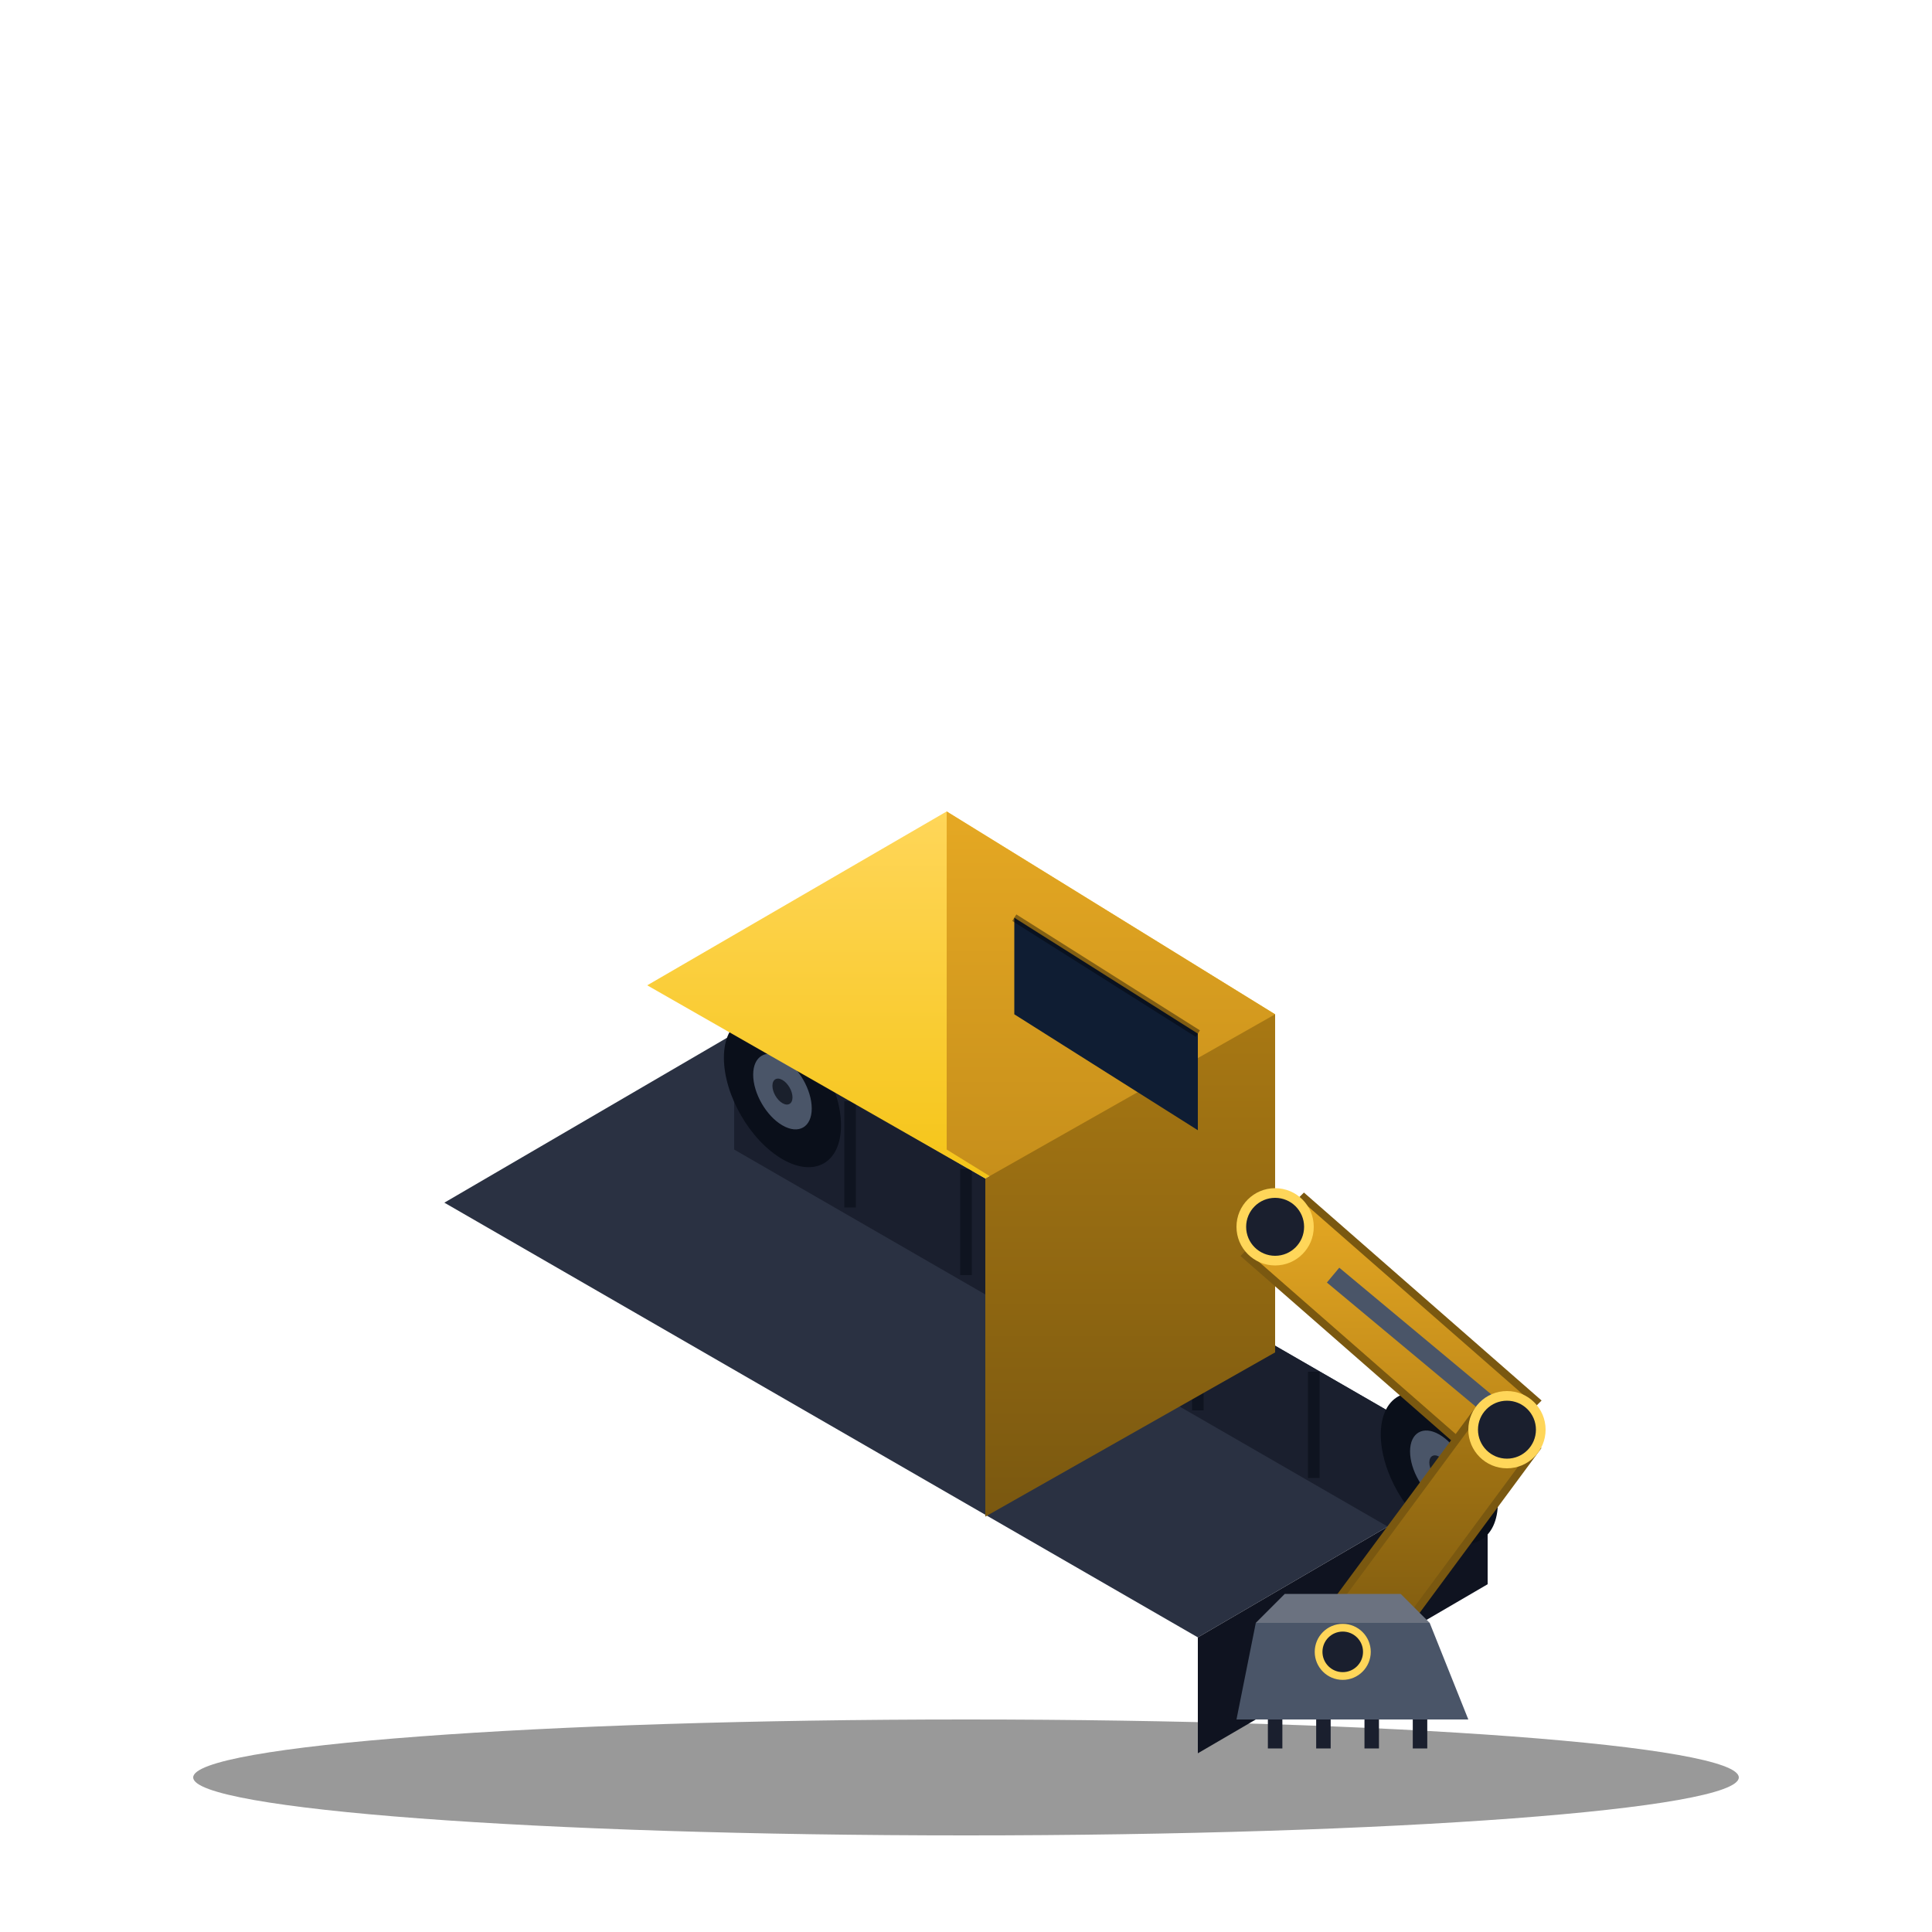
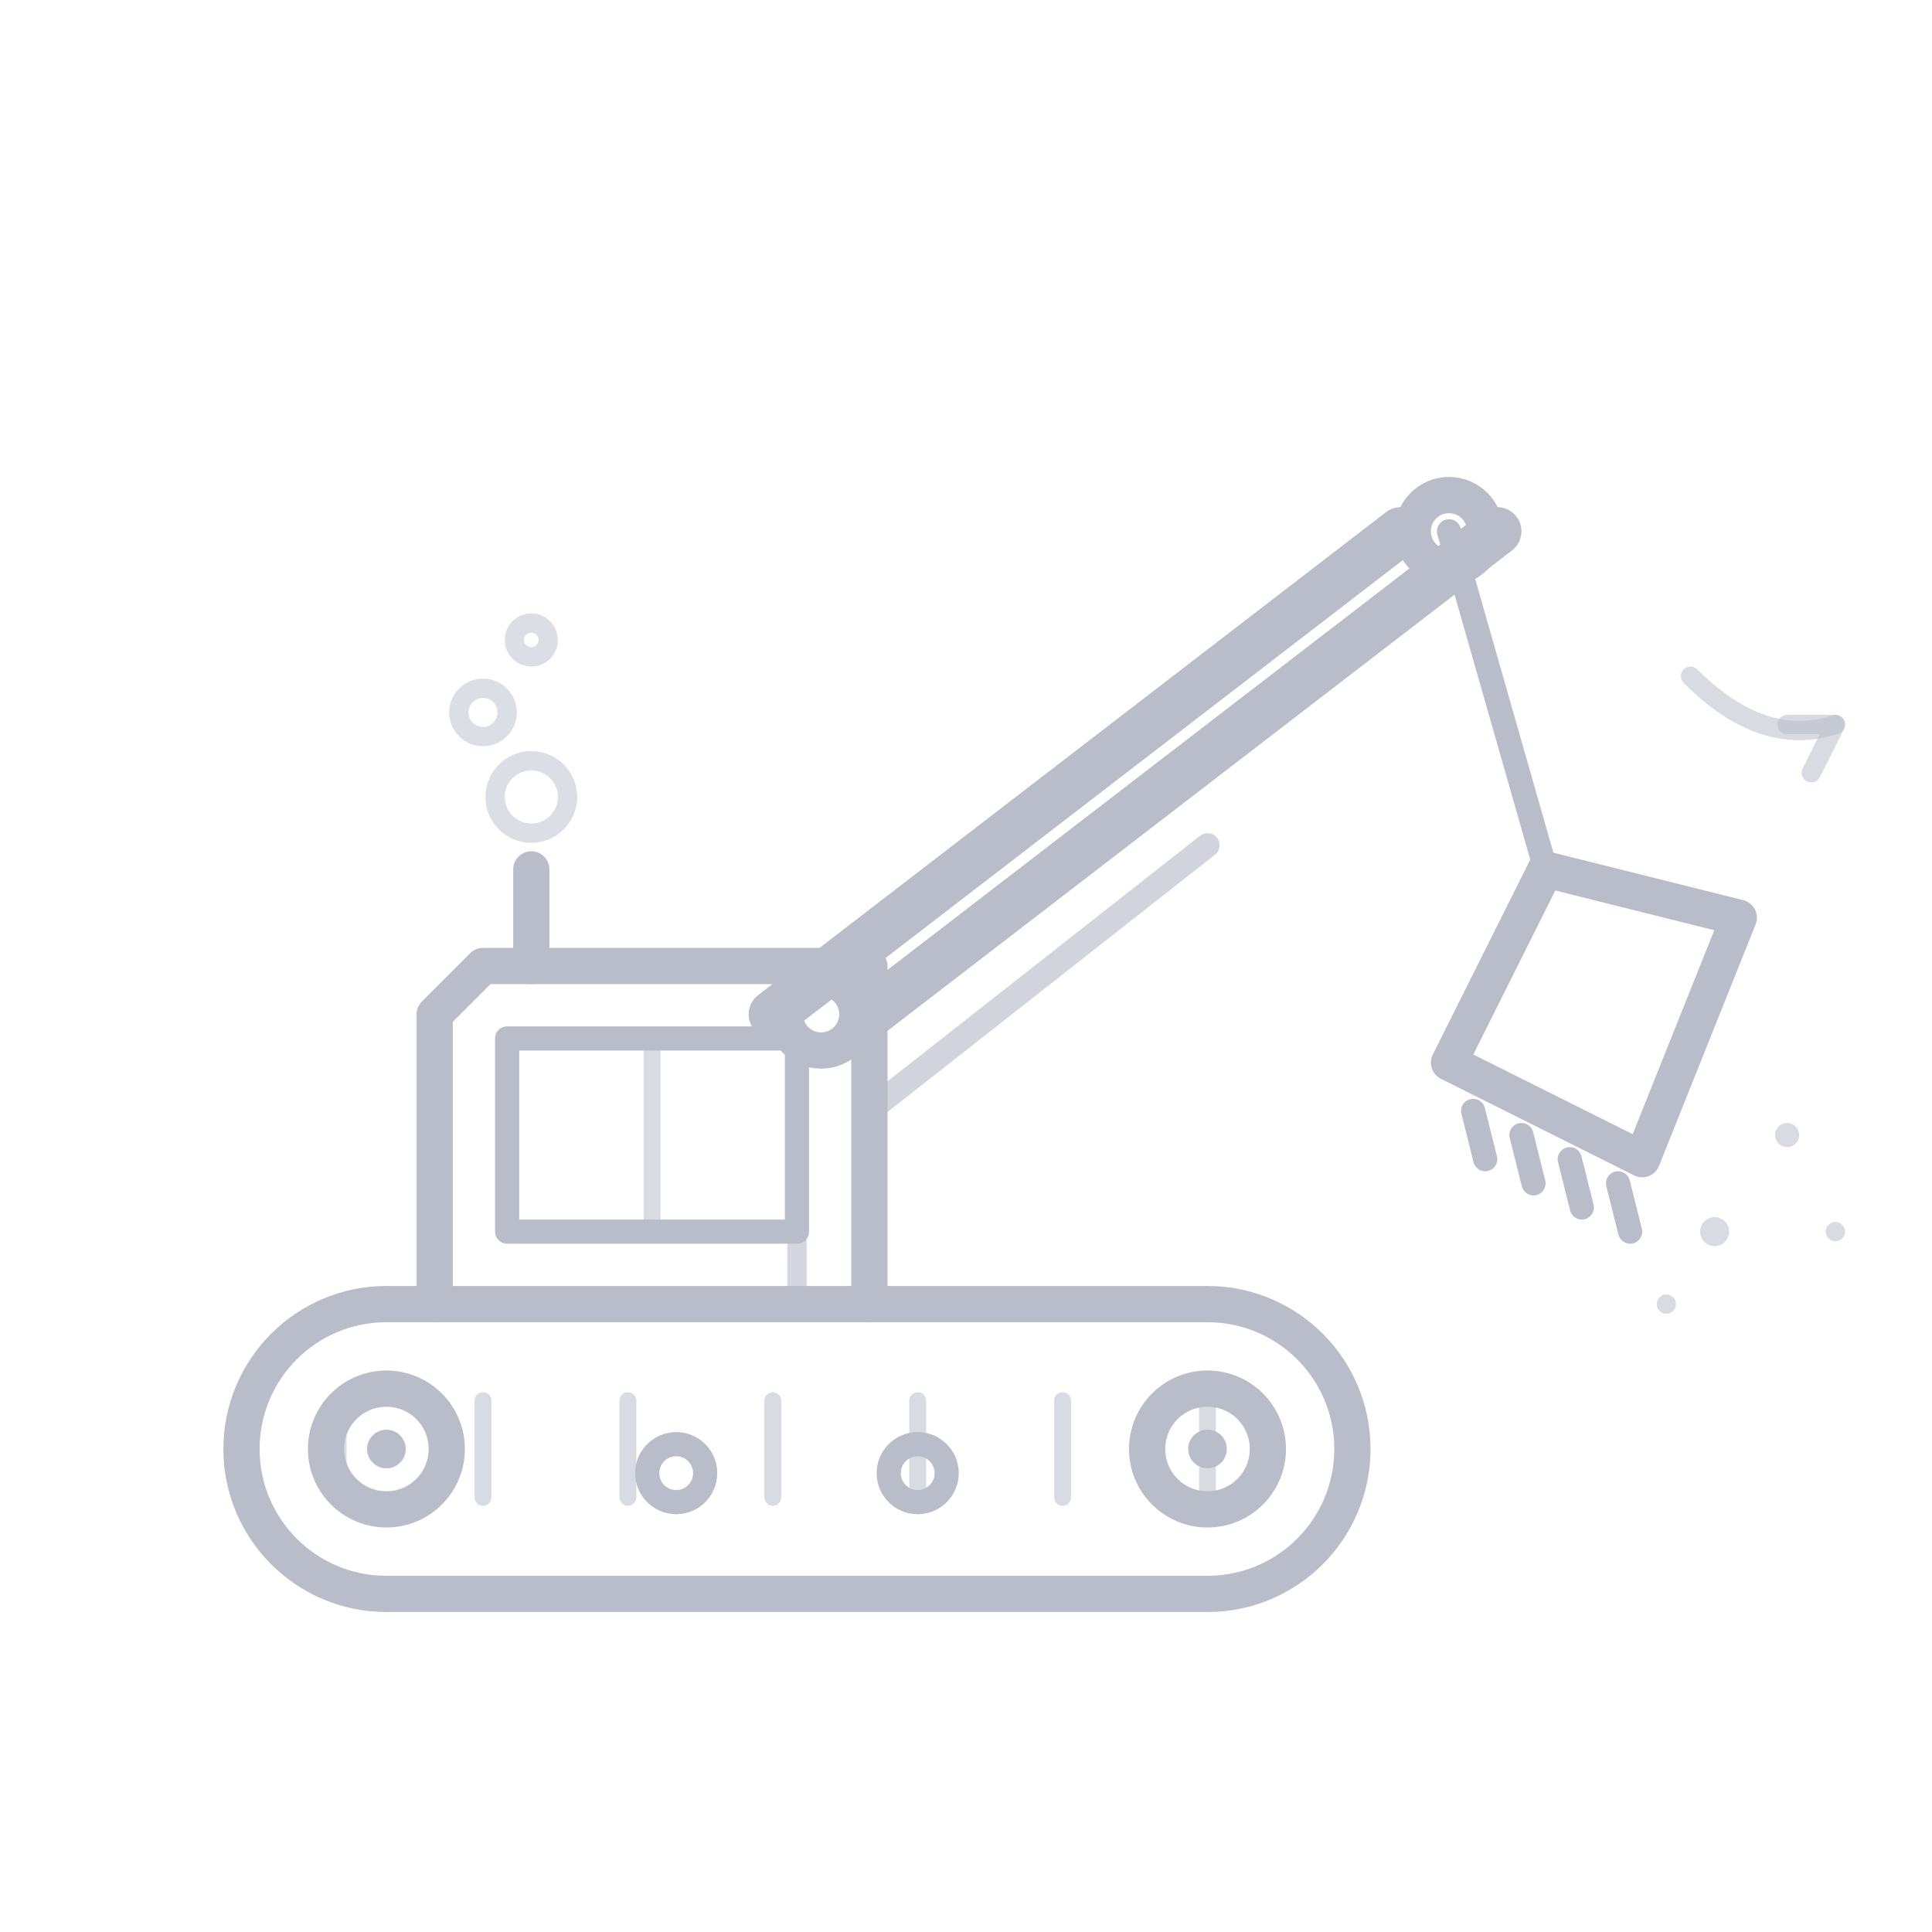
- <svg xmlns="http://www.w3.org/2000/svg" viewBox="0 0 200 200" role="img" aria-label="Industriale">
-   <defs>
-     <linearGradient id="ind-yellow-top" x1="0" y1="0" x2="0" y2="1">
-       <stop offset="0" stop-color="#FFD659" />
-       <stop offset="1" stop-color="#F5C518" />
-     </linearGradient>
-     <linearGradient id="ind-yellow-side" x1="0" y1="0" x2="0" y2="1">
-       <stop offset="0" stop-color="#E5A823" />
-       <stop offset="1" stop-color="#B88317" />
-     </linearGradient>
-     <linearGradient id="ind-yellow-front" x1="0" y1="0" x2="0" y2="1">
-       <stop offset="0" stop-color="#A87813" />
-       <stop offset="1" stop-color="#7A5810" />
-     </linearGradient>
-   </defs>
-   <ellipse cx="100" cy="184" rx="80" ry="6" fill="#000" fill-opacity="0.4" />
-   <path d="M 76 107 L 154 152 L 124 169.5 L 46 124.5 Z" fill="#2A3142" />
-   <path d="M 76 119 L 154 164 L 154 152 L 76 107 Z" fill="#1A1F2E" />
-   <path d="M 154 164 L 124 181.5 L 124 169.5 L 154 152 Z" fill="#0F1320" />
-   <g stroke="#0A0F1A" stroke-width="1.2" fill="none" opacity="0.7">
-     <path d="M 88 114 L 88 125" />
-     <path d="M 100 121 L 100 132" />
-     <path d="M 112 128 L 112 139" />
-     <path d="M 124 135 L 124 146" />
-     <path d="M 136 142 L 136 153" />
-     <path d="M 148 149 L 148 160" />
+ <svg xmlns="http://www.w3.org/2000/svg" viewBox="0 0 80 80" fill="none" stroke="#B8BDC9" stroke-linecap="round" stroke-linejoin="round" role="img" aria-label="Industriale">
+   <rect x="10" y="54" width="46" height="12" rx="6" stroke-width="1.5" />
+   <g stroke-width="0.7" opacity="0.55">
+     <line x1="14" y1="58" x2="14" y2="62" />
+     <line x1="20" y1="58" x2="20" y2="62" />
+     <line x1="26" y1="58" x2="26" y2="62" />
+     <line x1="32" y1="58" x2="32" y2="62" />
+     <line x1="38" y1="58" x2="38" y2="62" />
+     <line x1="44" y1="58" x2="44" y2="62" />
+     <line x1="50" y1="58" x2="50" y2="62" />
  </g>
-   <g transform="matrix(0.866 0.5 0 -1 81 113)">
-     <circle r="7" fill="#0A0F1A" />
-     <circle r="3.5" fill="#4A5568" />
-     <circle r="1.2" fill="#1A202C" />
+   <circle cx="16" cy="60" r="2.5" stroke-width="1.5" />
+   <circle cx="50" cy="60" r="2.5" stroke-width="1.5" />
+   <circle cx="16" cy="60" r="0.8" fill="#B8BDC9" stroke="none" />
+   <circle cx="50" cy="60" r="0.8" fill="#B8BDC9" stroke="none" />
+   <circle cx="28" cy="61" r="1.2" stroke-width="1" />
+   <circle cx="38" cy="61" r="1.2" stroke-width="1" />
+   <path d="M 18 54 L 18 42 L 20 40 L 36 40 L 36 54" stroke-width="1.5" />
+   <path d="M 21 51 L 21 43 L 33 43 L 33 51 Z" stroke-width="1" />
+   <line x1="27" y1="43" x2="27" y2="51" stroke-width="0.7" opacity="0.55" />
+   <line x1="33" y1="51" x2="33" y2="54" stroke-width="0.8" opacity="0.6" />
+   <line x1="22" y1="40" x2="22" y2="36" stroke-width="1.5" />
+   <g stroke-width="0.8" opacity="0.5">
+     <circle cx="22" cy="33" r="1.5" />
+     <circle cx="20" cy="29.5" r="1" />
+     <circle cx="22" cy="26.5" r="0.7" />
  </g>
-   <g transform="matrix(0.866 0.5 0 -1 149 152)">
-     <circle r="7" fill="#0A0F1A" />
-     <circle r="3.5" fill="#4A5568" />
-     <circle r="1.2" fill="#1A202C" />
+   <line x1="32" y1="42" x2="58" y2="22" stroke-width="2" />
+   <line x1="36" y1="42" x2="62" y2="22" stroke-width="2" />
+   <circle cx="34" cy="42" r="1.5" stroke-width="1.5" />
+   <line x1="36" y1="46" x2="50" y2="35" stroke-width="1" opacity="0.65" />
+   <circle cx="36" cy="46" r="0.7" fill="#B8BDC9" stroke="none" />
+   <circle cx="60" cy="22" r="1.5" stroke-width="1.5" />
+   <path d="M 64 36 L 72 38 L 68 48 L 60 44 Z" stroke-width="1.5" />
+   <line x1="60" y1="22" x2="64" y2="36" stroke-width="1" />
+   <g stroke-width="1">
+     <line x1="61" y1="46" x2="61.5" y2="48" />
+     <line x1="63" y1="47" x2="63.5" y2="49" />
+     <line x1="65" y1="48" x2="65.5" y2="50" />
+     <line x1="67" y1="49" x2="67.5" y2="51" />
  </g>
-   <path d="M 98 84 L 132 105 L 102 122 L 67 102 Z" fill="url(#ind-yellow-top)" />
-   <path d="M 98 119 L 132 140 L 132 105 L 98 84 Z" fill="url(#ind-yellow-side)" />
-   <path d="M 132 140 L 102 157 L 102 122 L 132 105 Z" fill="url(#ind-yellow-front)" />
-   <path d="M 105 95 L 124 107 L 124 117 L 105 105 Z" fill="#0F1D33" />
-   <path d="M 105 95 L 124 107" stroke="#000" stroke-width="0.8" fill="none" opacity="0.4" />
-   <path d="M 129 130 L 135 124 L 159 145 L 153 151 Z" fill="url(#ind-yellow-side)" stroke="#7A5810" stroke-width="0.8" />
-   <path d="M 153 146 L 159 150 L 142 173 L 136 169 Z" fill="url(#ind-yellow-front)" stroke="#7A5810" stroke-width="0.8" />
-   <path d="M 138 132 L 156 147" stroke="#4A5568" stroke-width="2" fill="none" />
-   <circle cx="156" cy="148" r="3.5" fill="#1A1F2E" stroke="#FFD659" stroke-width="1" />
-   <circle cx="132" cy="127" r="3.5" fill="#1A1F2E" stroke="#FFD659" stroke-width="1" />
-   <path d="M 130 168 L 148 168 L 152 178 L 128 178 Z" fill="#4A5568" />
-   <path d="M 130 168 L 148 168 L 145 165 L 133 165 Z" fill="#6B7280" />
-   <g stroke="#1A1F2E" stroke-width="1.5" fill="none">
-     <path d="M 132 178 L 132 181" />
-     <path d="M 137 178 L 137 181" />
-     <path d="M 142 178 L 142 181" />
-     <path d="M 147 178 L 147 181" />
+   <g fill="#B8BDC9" stroke="none" opacity="0.55">
+     <circle cx="71" cy="51" r="0.6" />
+     <circle cx="74" cy="47" r="0.5" />
+     <circle cx="69" cy="54" r="0.4" />
+     <circle cx="76" cy="51" r="0.4" />
  </g>
-   <circle cx="139" cy="171" r="2.5" fill="#1A1F2E" stroke="#FFD659" stroke-width="0.8" />
+   <path d="M 70 28 Q 73 31 76 30" stroke-width="0.8" opacity="0.55" />
+   <path d="M 76 30 L 74 30 M 76 30 L 75 32" stroke-width="0.8" opacity="0.55" />
</svg>
